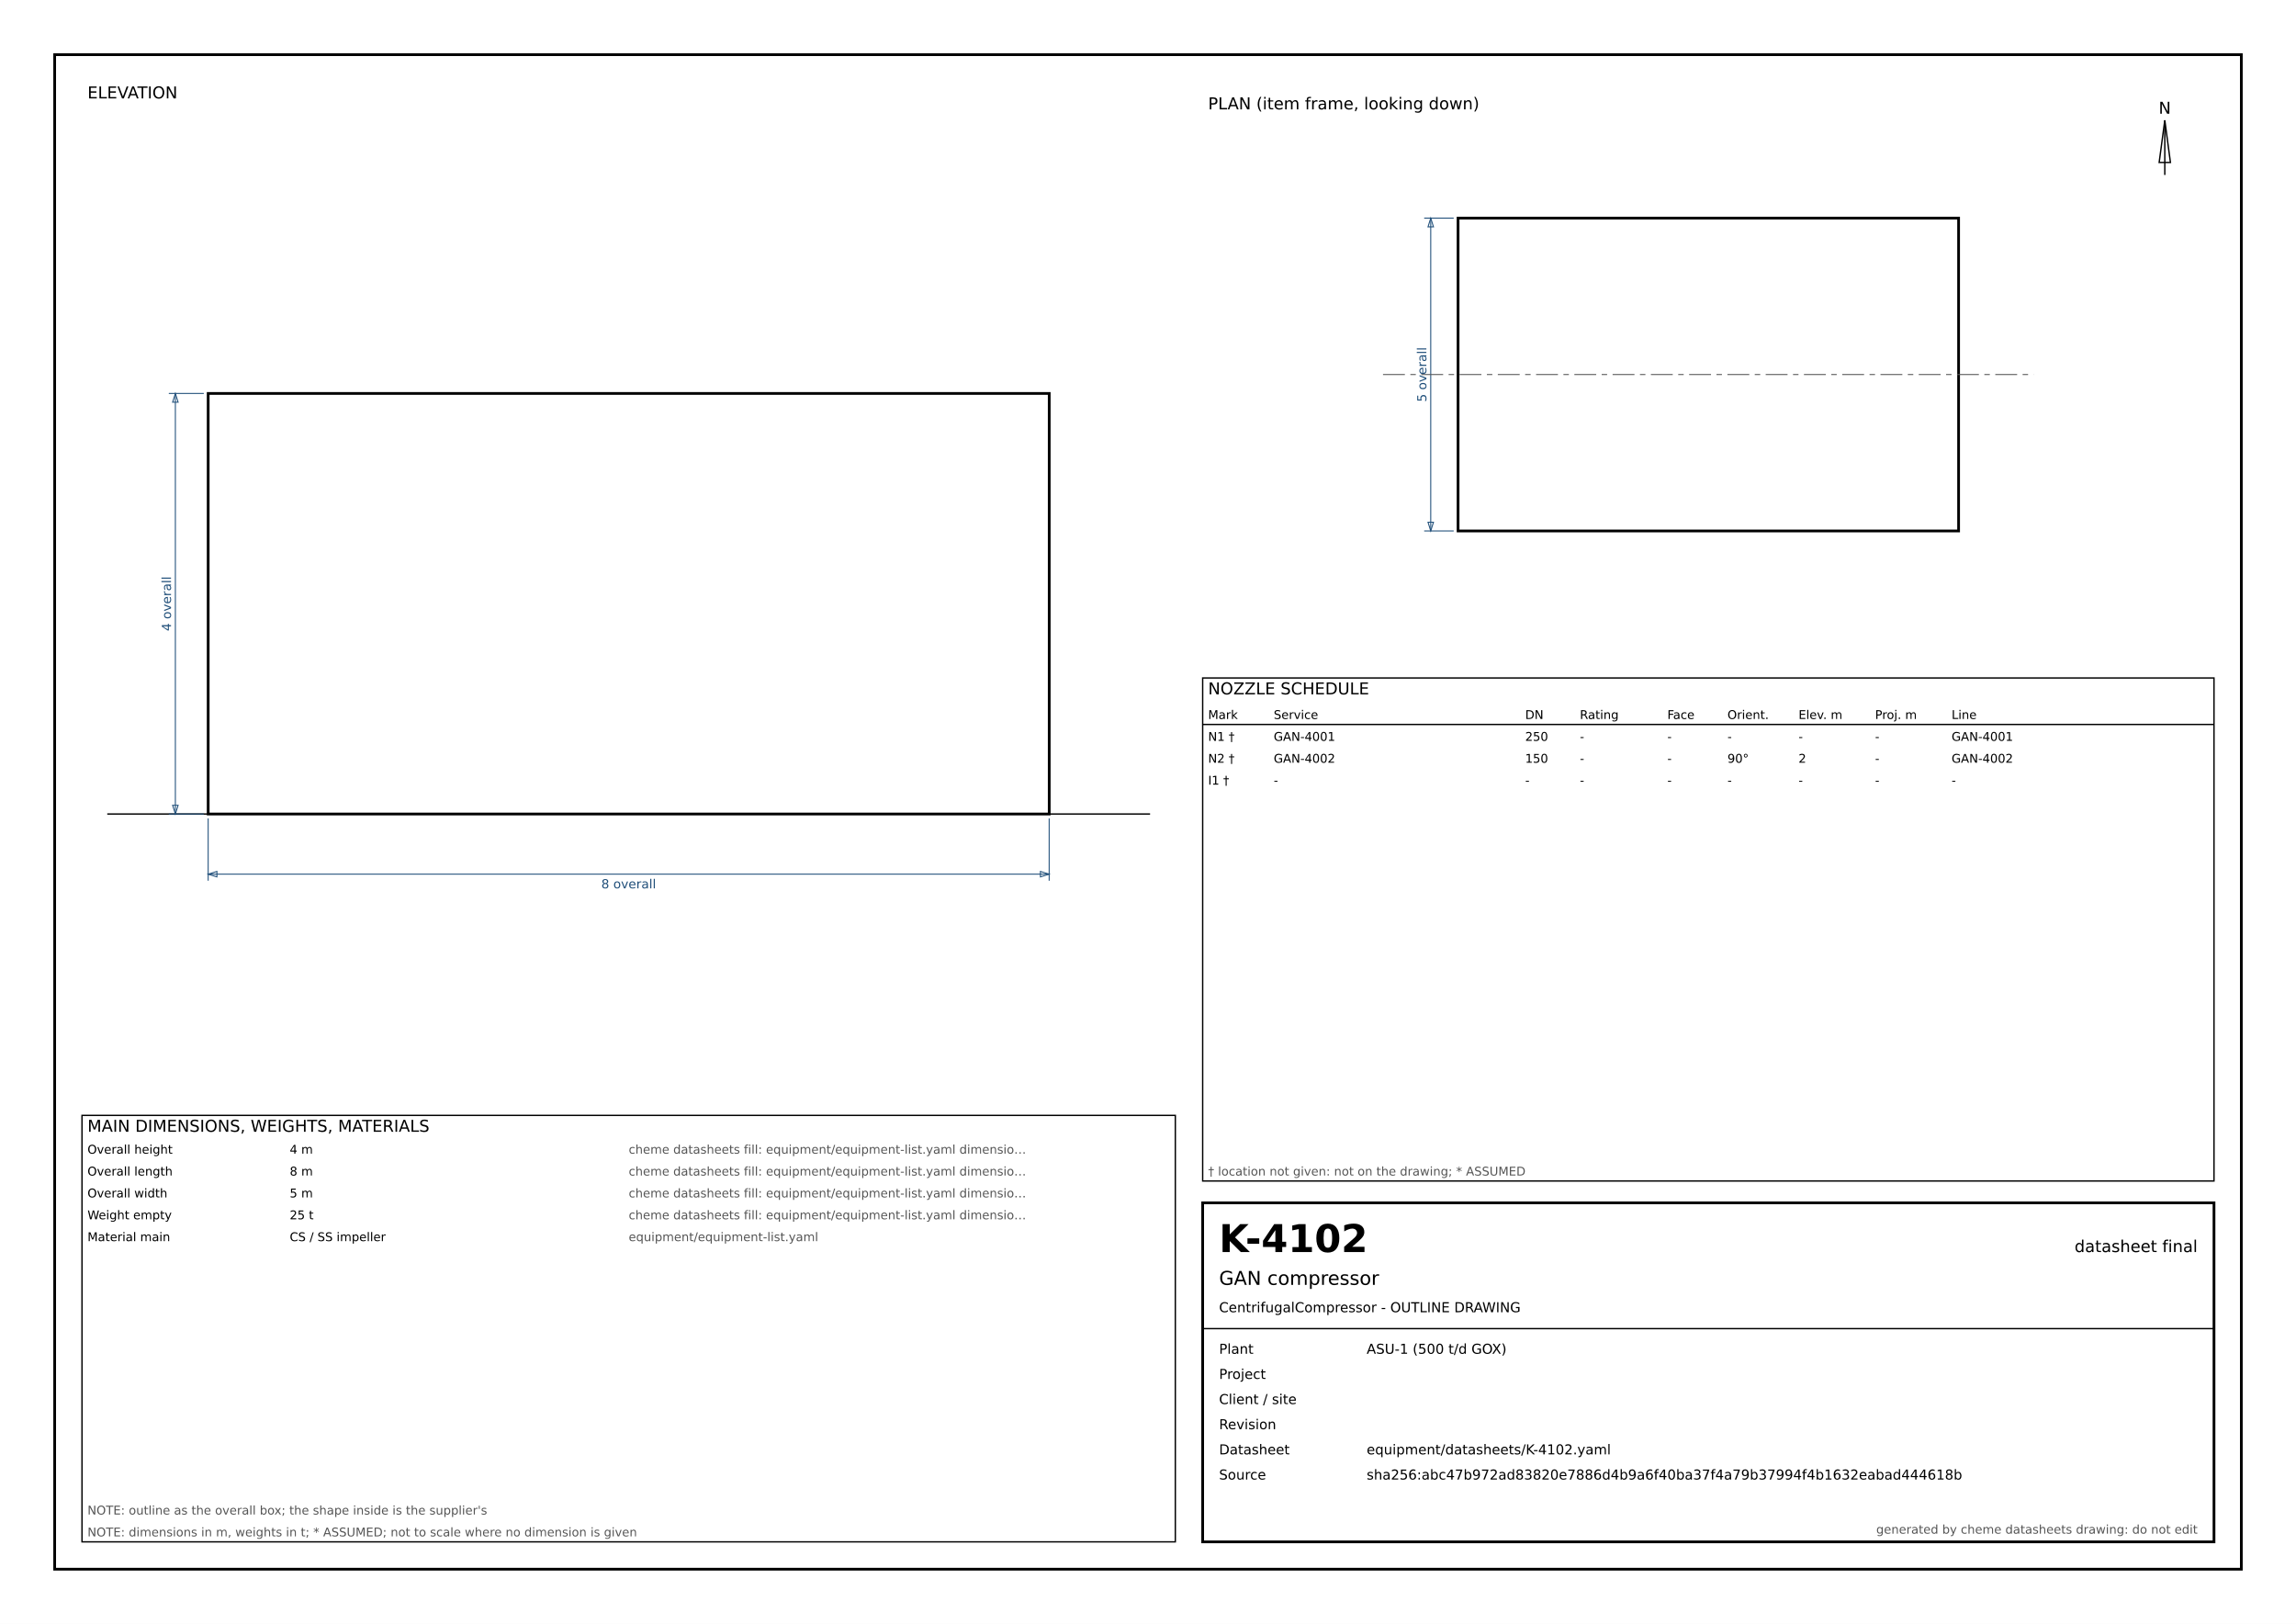
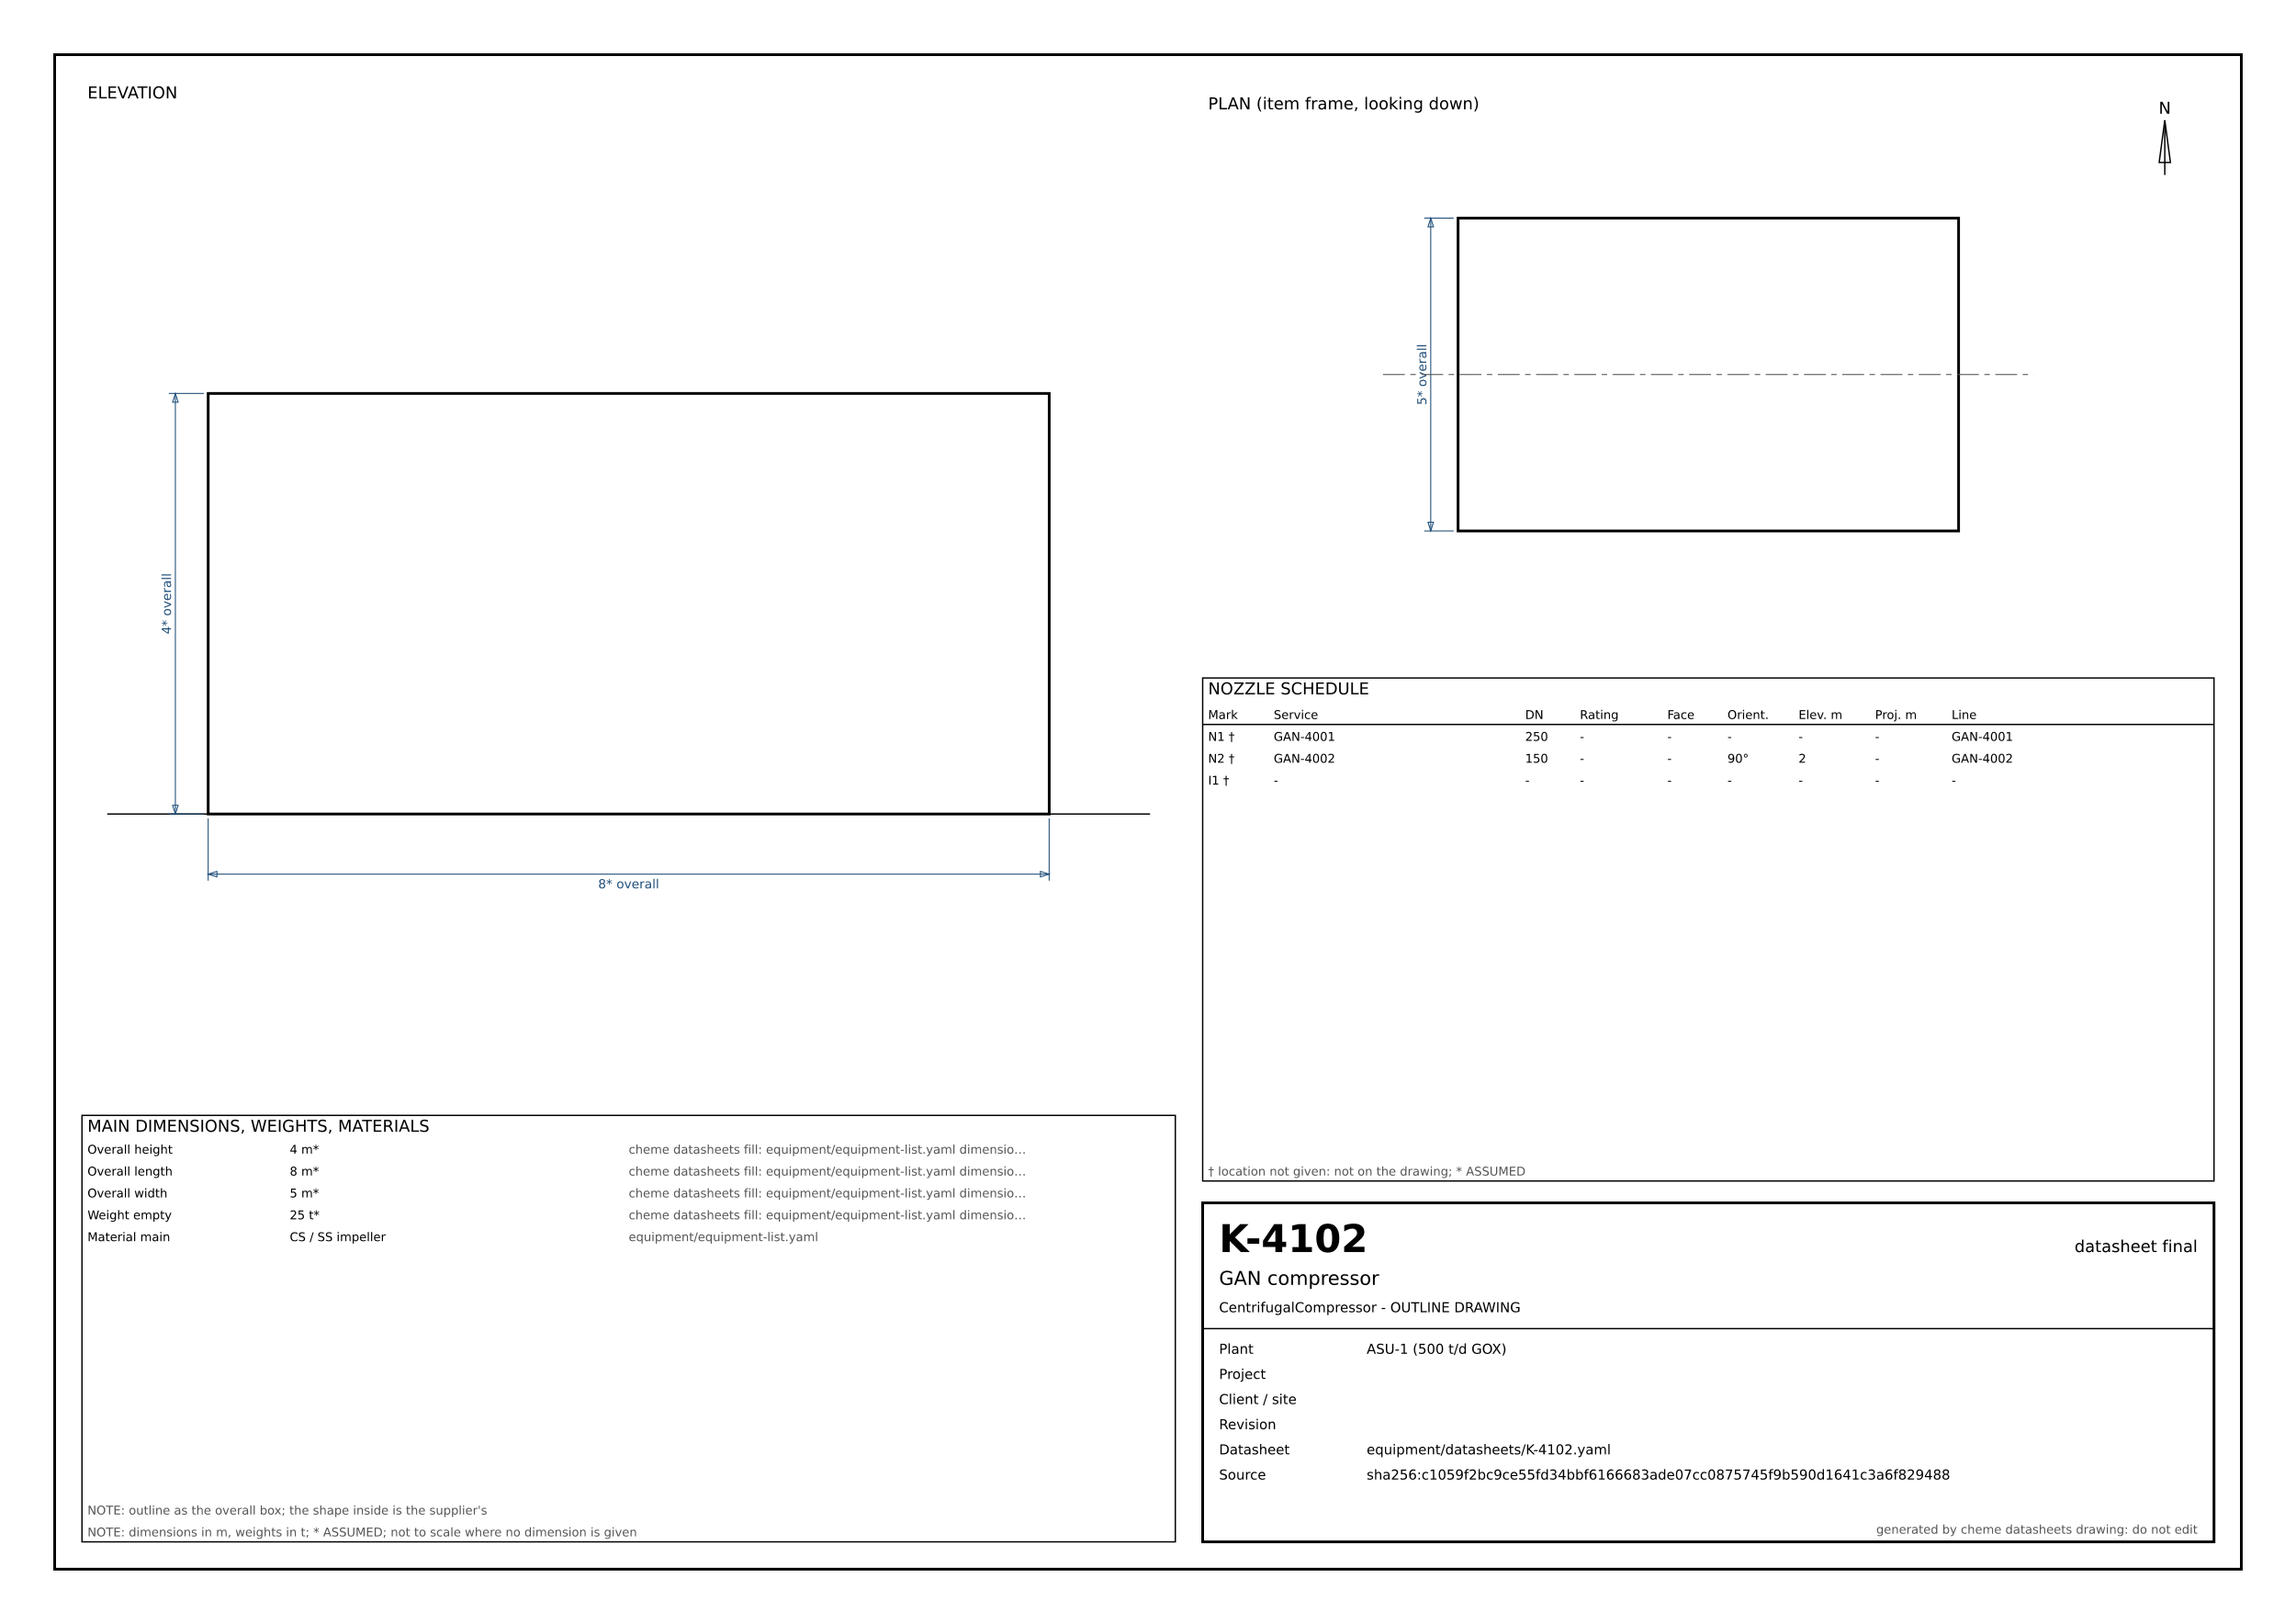
<svg xmlns="http://www.w3.org/2000/svg" width="420mm" height="297mm" viewBox="0 0 420 297">
  <style>
.frame{fill:none;stroke:#000;stroke-width:0.5}
.thin{fill:none;stroke:#000;stroke-width:0.25}
.outline{fill:#fff;stroke:#000;stroke-width:0.5}
.hidden{fill:none;stroke:#000;stroke-width:0.25;stroke-dasharray:1.5 1}
.centre{fill:none;stroke:#555;stroke-width:0.18;stroke-dasharray:4 1 1 1}
.tl{fill:none;stroke:#555;stroke-width:0.18;stroke-dasharray:2 1}
.dim{fill:none;stroke:#1f4e79;stroke-width:0.18}
.nozzle{fill:#fff;stroke:#b71c1c;stroke-width:0.35}
.section{fill:none;stroke:#2e7d32;stroke-width:0.25;stroke-dasharray:2 1}
text{font-family:'DejaVu Sans',Arial,Helvetica,sans-serif;fill:#000}
.t2{font-size:2.2px}.t25{font-size:2.5px}.t3{font-size:3px}.t35{font-size:3.5px}
.t5{font-size:5px;font-weight:bold}.t7{font-size:7px;font-weight:bold}
.dimt{font-size:2.3px;fill:#1f4e79}.nt{font-size:2.3px;fill:#b71c1c}
.note{font-size:2.2px;fill:#555}
.draft{font-size:40px;font-weight:bold;fill:#c62828;fill-opacity:0.12}
</style>
  <rect x="0" y="0" width="420" height="297" fill="#fff" />
  <rect x="10" y="10" width="400" height="277" class="frame" />
  <text x="16" y="18" class="t3" text-anchor="start">ELEVATION</text>
  <rect x="38.08" y="71.96" width="153.85" height="76.92" class="outline" />
  <line x1="19.62" y1="148.88" x2="210.38" y2="148.88" class="thin" />
  <line x1="38.08" y1="149.68" x2="38.08" y2="161.08" class="dim" />
  <line x1="191.92" y1="149.68" x2="191.92" y2="161.08" class="dim" />
  <line x1="38.08" y1="159.88" x2="191.92" y2="159.88" class="dim" />
  <path d="M38.08,159.88 l1.6,0.5 l0,-1 z" class="dim" />
  <path d="M191.92,159.88 l-1.6,0.5 l0,-1 z" class="dim" />
-   <text x="115" y="162.48" class="dimt" text-anchor="middle">8 overall</text>
+   <text x="115" y="162.48" class="dimt" text-anchor="middle">8* overall</text>
  <line x1="37.28" y1="148.88" x2="30.88" y2="148.88" class="dim" />
  <line x1="37.28" y1="71.96" x2="30.88" y2="71.96" class="dim" />
  <line x1="32.08" y1="148.88" x2="32.08" y2="71.96" class="dim" />
  <path d="M32.08,148.88 l0.5,-1.6 l-1,0 z" class="dim" />
  <path d="M32.08,71.96 l0.5,1.6 l-1,0 z" class="dim" />
-   <text x="31.28" y="110.42" class="dimt" text-anchor="middle" transform="rotate(-90 31.28 110.42)">4 overall</text>
+   <text x="31.28" y="110.42" class="dimt" text-anchor="middle" transform="rotate(-90 31.28 110.42)">4* overall</text>
  <rect x="266.72" y="39.89" width="91.56" height="57.22" class="outline" />
  <line x1="265.92" y1="97.11" x2="260.52" y2="97.11" class="dim" />
  <line x1="265.92" y1="39.89" x2="260.52" y2="39.89" class="dim" />
  <line x1="261.72" y1="97.11" x2="261.72" y2="39.89" class="dim" />
  <path d="M261.72,97.11 l0.5,-1.6 l-1,0 z" class="dim" />
  <path d="M261.72,39.89 l0.5,1.6 l-1,0 z" class="dim" />
-   <text x="260.92" y="68.5" class="dimt" text-anchor="middle" transform="rotate(-90 260.92 68.5)">5 overall</text>
+   <text x="260.92" y="68.5" class="dimt" text-anchor="middle" transform="rotate(-90 260.92 68.5)">5* overall</text>
  <line x1="252.99" y1="68.5" x2="372.01" y2="68.5" class="centre" />
  <line x1="396" y1="32" x2="396" y2="22" class="thin" />
  <path d="M396,22 L394.97,29.71 L397.03,29.71 z" class="thin" />
  <text x="396" y="20.8" class="t3" text-anchor="middle">N</text>
  <text x="221" y="20" class="t3" text-anchor="start">PLAN (item frame, looking down)</text>
  <text x="221" y="127" class="t3" text-anchor="start">NOZZLE SCHEDULE</text>
  <text x="221" y="131.5" class="t2" text-anchor="start">Mark</text>
  <text x="233" y="131.5" class="t2" text-anchor="start">Service</text>
  <text x="279" y="131.5" class="t2" text-anchor="start">DN</text>
  <text x="289" y="131.5" class="t2" text-anchor="start">Rating</text>
  <text x="305" y="131.5" class="t2" text-anchor="start">Face</text>
  <text x="316" y="131.5" class="t2" text-anchor="start">Orient.</text>
  <text x="329" y="131.5" class="t2" text-anchor="start">Elev. m</text>
  <text x="343" y="131.5" class="t2" text-anchor="start">Proj. m</text>
  <text x="357" y="131.5" class="t2" text-anchor="start">Line</text>
  <line x1="220" y1="132.5" x2="405" y2="132.5" class="thin" />
  <text x="221" y="135.5" class="t2" text-anchor="start">N1 †</text>
  <text x="233" y="135.5" class="t2" text-anchor="start">GAN-4001</text>
  <text x="279" y="135.5" class="t2" text-anchor="start">250</text>
  <text x="289" y="135.5" class="t2" text-anchor="start">-</text>
  <text x="305" y="135.5" class="t2" text-anchor="start">-</text>
  <text x="316" y="135.5" class="t2" text-anchor="start">-</text>
  <text x="329" y="135.5" class="t2" text-anchor="start">-</text>
  <text x="343" y="135.5" class="t2" text-anchor="start">-</text>
  <text x="357" y="135.5" class="t2" text-anchor="start">GAN-4001</text>
  <text x="221" y="139.5" class="t2" text-anchor="start">N2 †</text>
  <text x="233" y="139.5" class="t2" text-anchor="start">GAN-4002</text>
  <text x="279" y="139.5" class="t2" text-anchor="start">150</text>
  <text x="289" y="139.5" class="t2" text-anchor="start">-</text>
  <text x="305" y="139.5" class="t2" text-anchor="start">-</text>
  <text x="316" y="139.5" class="t2" text-anchor="start">90°</text>
  <text x="329" y="139.5" class="t2" text-anchor="start">2</text>
  <text x="343" y="139.5" class="t2" text-anchor="start">-</text>
  <text x="357" y="139.5" class="t2" text-anchor="start">GAN-4002</text>
  <text x="221" y="143.5" class="t2" text-anchor="start">I1 †</text>
  <text x="233" y="143.5" class="t2" text-anchor="start">-</text>
  <text x="279" y="143.5" class="t2" text-anchor="start">-</text>
  <text x="289" y="143.5" class="t2" text-anchor="start">-</text>
  <text x="305" y="143.5" class="t2" text-anchor="start">-</text>
  <text x="316" y="143.5" class="t2" text-anchor="start">-</text>
  <text x="329" y="143.5" class="t2" text-anchor="start">-</text>
  <text x="343" y="143.5" class="t2" text-anchor="start">-</text>
  <text x="357" y="143.5" class="t2" text-anchor="start">-</text>
  <text x="221" y="215" class="note" text-anchor="start">† location not given: not on the drawing; * ASSUMED</text>
  <rect x="220" y="124" width="185" height="92" class="thin" />
  <text x="16" y="207" class="t3" text-anchor="start">MAIN DIMENSIONS, WEIGHTS, MATERIALS</text>
  <text x="16" y="211" class="t2" text-anchor="start">Overall height</text>
-   <text x="53" y="211" class="t2" text-anchor="start">4 m</text>
+   <text x="53" y="211" class="t2" text-anchor="start">4 m*</text>
  <text x="115" y="211" class="note" text-anchor="start">cheme datasheets fill: equipment/equipment-list.yaml dimensio…</text>
  <text x="16" y="215" class="t2" text-anchor="start">Overall length</text>
-   <text x="53" y="215" class="t2" text-anchor="start">8 m</text>
+   <text x="53" y="215" class="t2" text-anchor="start">8 m*</text>
  <text x="115" y="215" class="note" text-anchor="start">cheme datasheets fill: equipment/equipment-list.yaml dimensio…</text>
  <text x="16" y="219" class="t2" text-anchor="start">Overall width</text>
-   <text x="53" y="219" class="t2" text-anchor="start">5 m</text>
+   <text x="53" y="219" class="t2" text-anchor="start">5 m*</text>
  <text x="115" y="219" class="note" text-anchor="start">cheme datasheets fill: equipment/equipment-list.yaml dimensio…</text>
  <text x="16" y="223" class="t2" text-anchor="start">Weight empty</text>
-   <text x="53" y="223" class="t2" text-anchor="start">25 t</text>
+   <text x="53" y="223" class="t2" text-anchor="start">25 t*</text>
  <text x="115" y="223" class="note" text-anchor="start">cheme datasheets fill: equipment/equipment-list.yaml dimensio…</text>
  <text x="16" y="227" class="t2" text-anchor="start">Material main</text>
  <text x="53" y="227" class="t2" text-anchor="start">CS / SS impeller</text>
  <text x="115" y="227" class="note" text-anchor="start">equipment/equipment-list.yaml</text>
  <text x="16" y="277" class="note" text-anchor="start">NOTE: outline as the overall box; the shape inside is the supplier's</text>
  <text x="16" y="281" class="note" text-anchor="start">NOTE: dimensions in m, weights in t; * ASSUMED; not to scale where no dimension is given</text>
  <rect x="15" y="204" width="200" height="78" class="thin" />
  <rect x="220" y="220" width="185" height="62" class="frame" />
  <text x="223" y="229" class="t7" text-anchor="start">K-4102</text>
  <text x="223" y="235" class="t35" text-anchor="start">GAN compressor</text>
  <text x="223" y="240" class="t25" text-anchor="start">CentrifugalCompressor - OUTLINE DRAWING</text>
  <line x1="220" y1="243" x2="405" y2="243" class="thin" />
  <text x="223" y="247.6" class="t25" text-anchor="start">Plant</text>
  <text x="250" y="247.6" class="t25" text-anchor="start">ASU-1 (500 t/d GOX)</text>
  <text x="223" y="252.2" class="t25" text-anchor="start">Project</text>
  <text x="250" y="252.2" class="t25" text-anchor="start" />
  <text x="223" y="256.8" class="t25" text-anchor="start">Client / site</text>
  <text x="250" y="256.8" class="t25" text-anchor="start" />
  <text x="223" y="261.4" class="t25" text-anchor="start">Revision</text>
  <text x="250" y="261.4" class="t25" text-anchor="start" />
  <text x="223" y="266" class="t25" text-anchor="start">Datasheet</text>
  <text x="250" y="266" class="t25" text-anchor="start">equipment/datasheets/K-4102.yaml</text>
  <text x="223" y="270.6" class="t25" text-anchor="start">Source</text>
-   <text x="250" y="270.6" class="t25" text-anchor="start">sha256:abc47b972ad83820e7886d4b9a6f40ba37f4a79b37994f4b1632eabad444618b</text>
+   <text x="250" y="270.6" class="t25" text-anchor="start">sha256:c1059f2bc9ce55fd34bbf6166683ade07cc0875745f9b590d1641c3a6f829488</text>
  <text x="402" y="229" class="t3" text-anchor="end">datasheet final</text>
  <text x="402" y="280.5" class="note" text-anchor="end">generated by cheme datasheets drawing: do not edit</text>
</svg>
